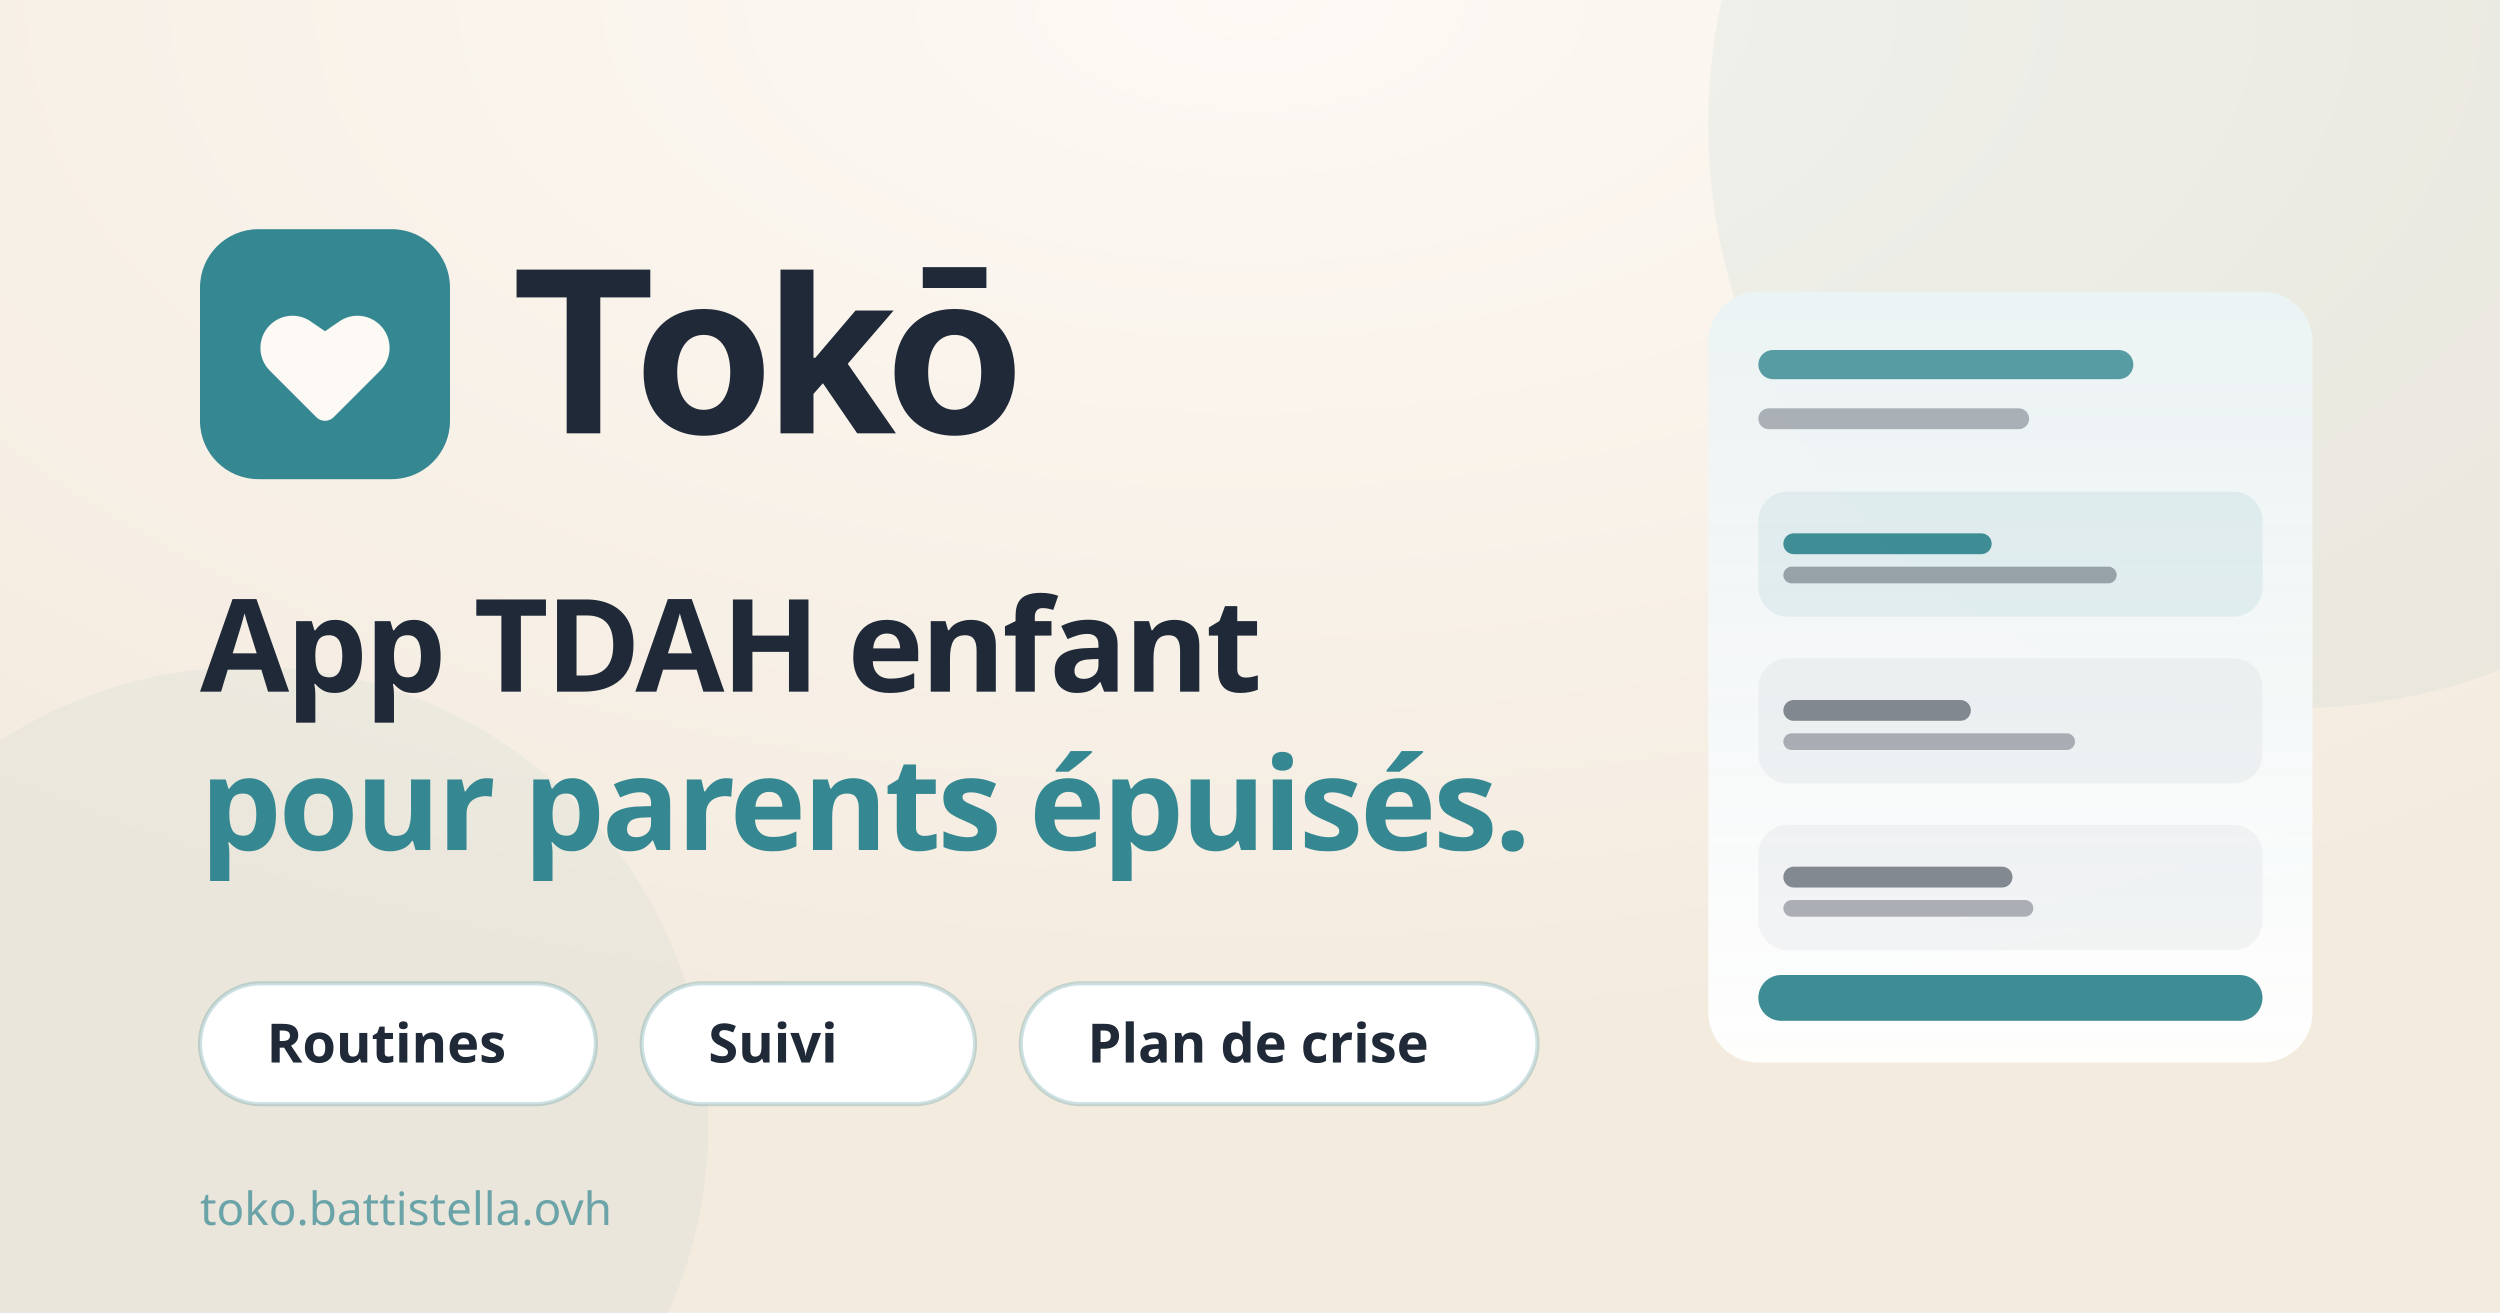
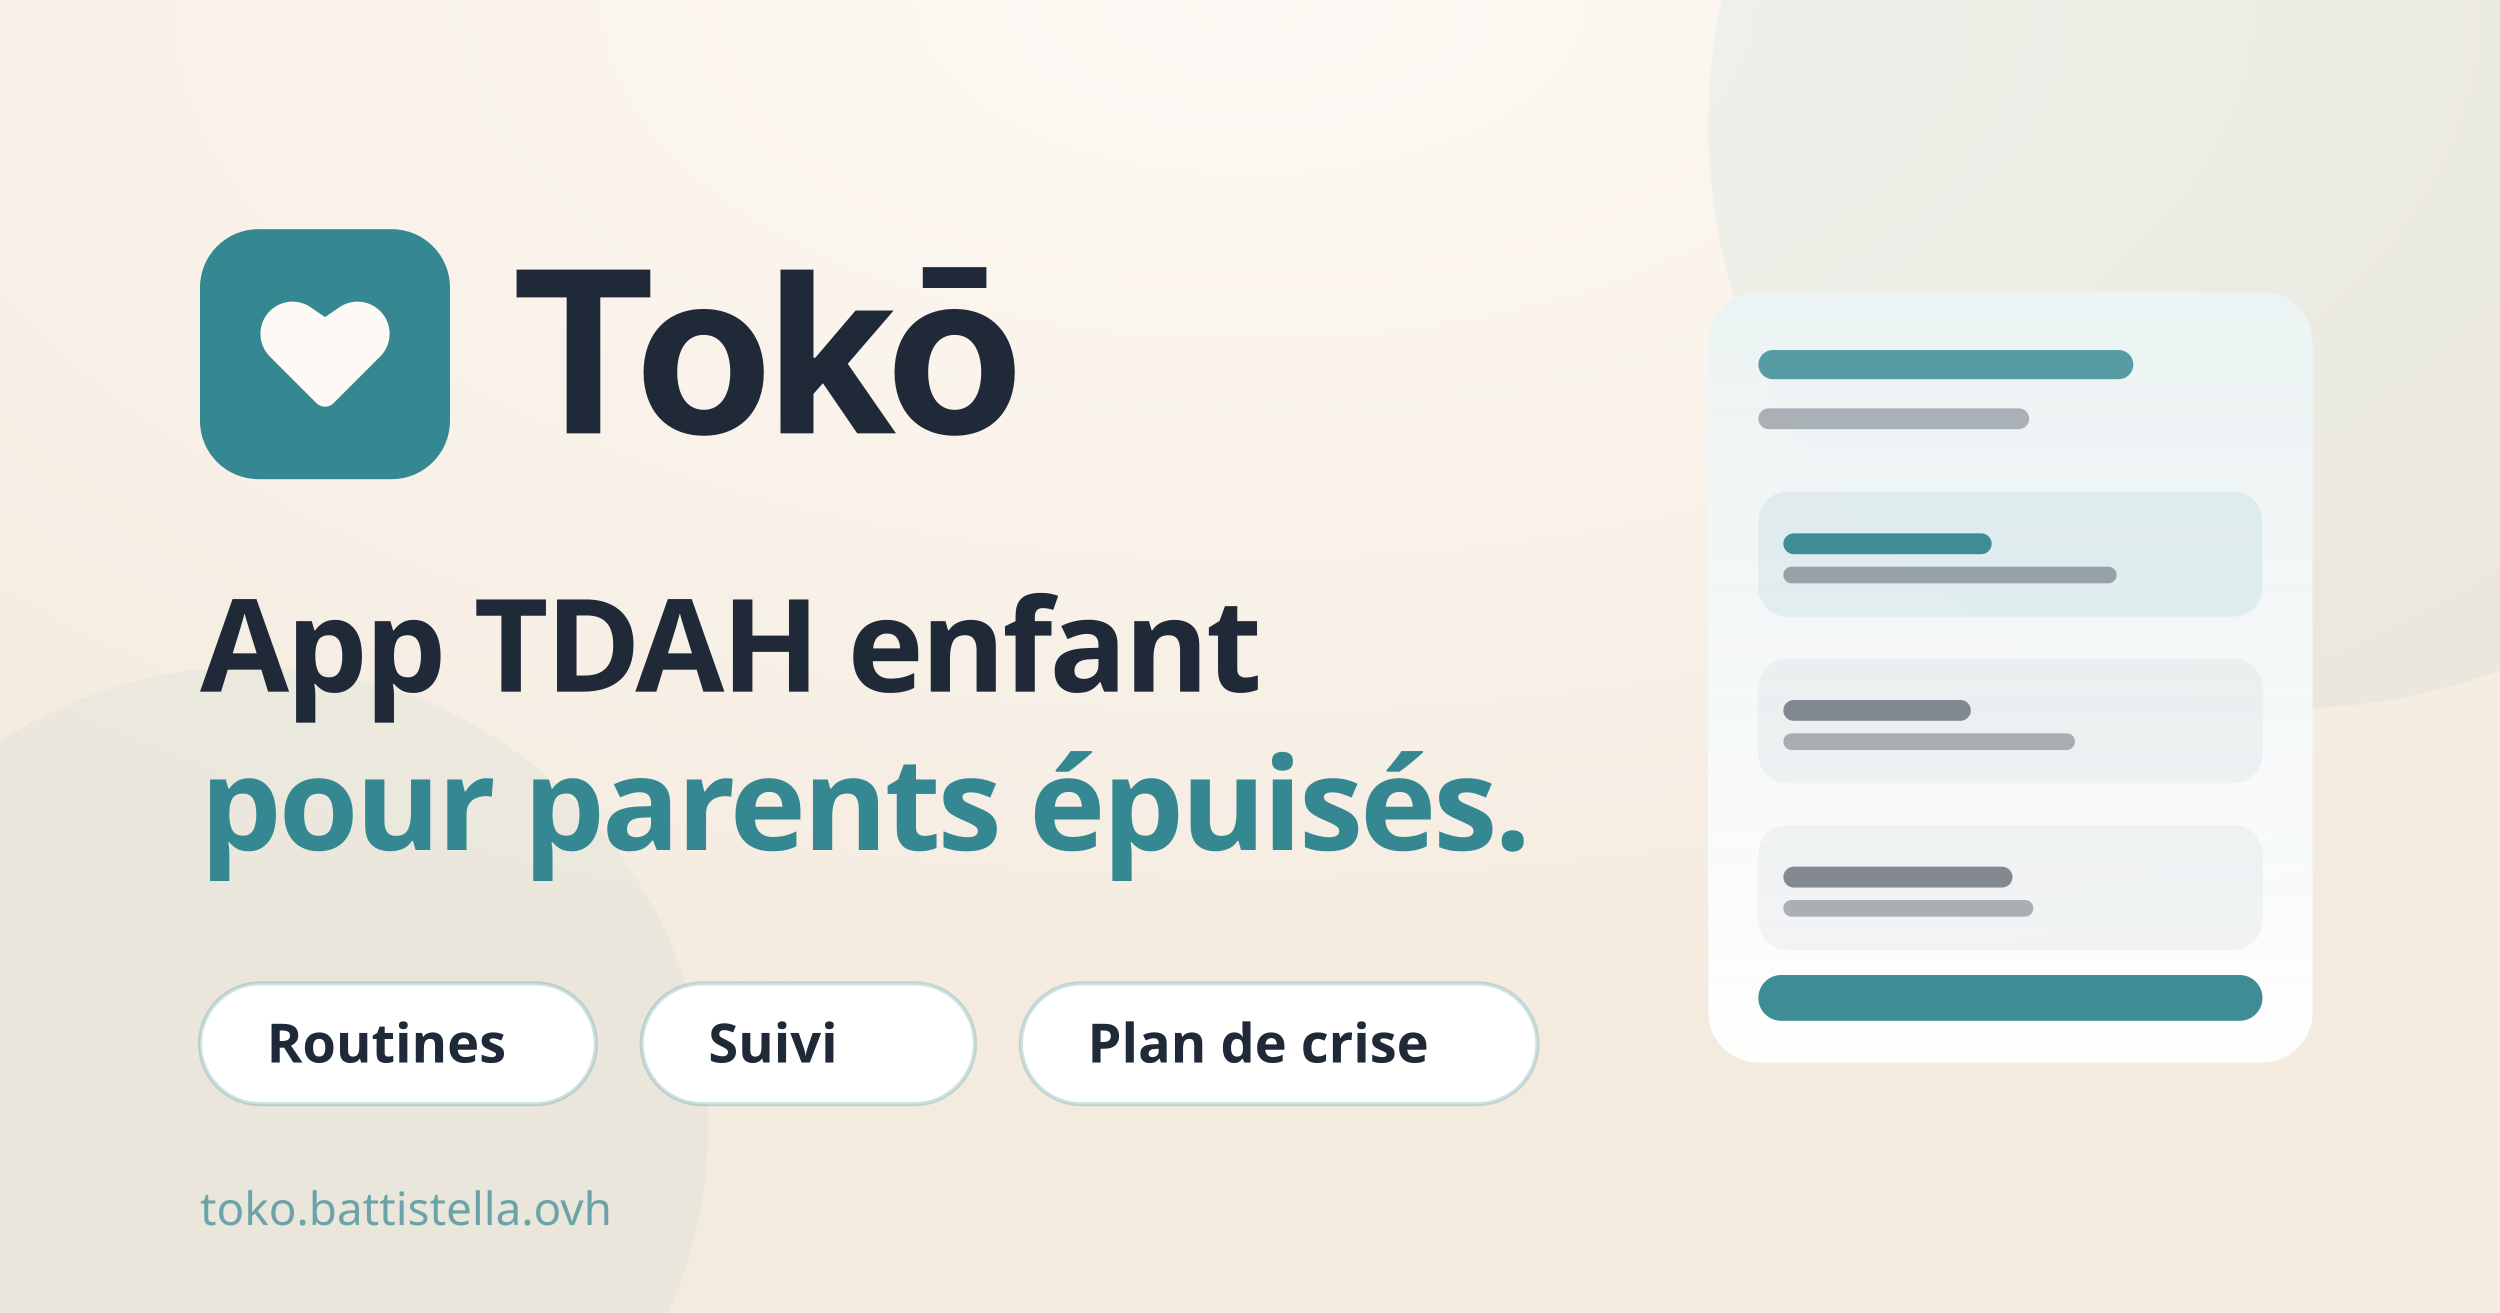
<svg xmlns="http://www.w3.org/2000/svg" viewBox="0 0 1200 630" width="1200" height="630">
  <defs>
    <radialGradient id="bg" cx="50%" cy="0%" r="80%">
      <stop offset="0%" stop-color="#fdf9f4" />
      <stop offset="100%" stop-color="#f4ebdf" />
    </radialGradient>
    <linearGradient id="cardShadow" x1="0" y1="0" x2="0" y2="1">
      <stop offset="0%" stop-color="#358891" stop-opacity="0.10" />
      <stop offset="100%" stop-color="#358891" stop-opacity="0" />
    </linearGradient>
  </defs>
  <rect width="1200" height="630" fill="url(#bg)" />
  <circle cx="1100" cy="60" r="280" fill="#358891" opacity="0.06" />
  <circle cx="120" cy="540" r="220" fill="#358891" opacity="0.05" />
  <g transform="translate(96, 110)">
    <rect width="120" height="120" rx="28" fill="#358891" />
-     <path d="M60 92c-1.5 0-3-0.6-4.1-1.7L33.5 67.9c-6-6-6-15.8 0-21.8 5.3-5.3 13.5-6 19.5-1.9l7 4.8 7-4.8c6-4.1 14.2-3.4 19.5 1.9 6 6 6 15.8 0 21.8L64.1 90.3C63 91.4 61.5 92 60 92z" fill="#fdf9f4" />
+     <path transform="translate(0, -6.78)" d="M60 92c-1.5 0-3-0.6-4.1-1.7L33.5 67.9c-6-6-6-15.8 0-21.8 5.3-5.3 13.5-6 19.5-1.9l7 4.8 7-4.8c6-4.1 14.2-3.4 19.5 1.9 6 6 6 15.8 0 21.8L64.1 90.3C63 91.4 61.5 92 60 92z" fill="#fdf9f4" />
  </g>
  <text x="244" y="208" font-family="'Plus Jakarta Sans', system-ui, -apple-system, 'Segoe UI', sans-serif" font-weight="700" font-size="108" fill="#1f2937" letter-spacing="-3">Tokō</text>
  <text x="96" y="332" font-family="'Plus Jakarta Sans', system-ui, sans-serif" font-weight="700" font-size="62" fill="#1f2937" letter-spacing="-1.5">App TDAH enfant</text>
  <text x="96" y="408" font-family="'Plus Jakarta Sans', system-ui, sans-serif" font-weight="700" font-size="62" fill="#358891" letter-spacing="-1.5">pour parents épuisés.</text>
  <g font-family="'Plus Jakarta Sans', system-ui, sans-serif" font-weight="600" font-size="26" fill="#1f2937">
    <g transform="translate(96, 472)">
      <rect width="190" height="58" rx="29" fill="#ffffff" stroke="#358891" stroke-opacity="0.25" stroke-width="2" />
      <text x="32" y="38">Routines</text>
    </g>
    <g transform="translate(308, 472)">
      <rect width="160" height="58" rx="29" fill="#ffffff" stroke="#358891" stroke-opacity="0.25" stroke-width="2" />
      <text x="32" y="38">Suivi</text>
    </g>
    <g transform="translate(490, 472)">
      <rect width="248" height="58" rx="29" fill="#ffffff" stroke="#358891" stroke-opacity="0.25" stroke-width="2" />
      <text x="32" y="38">Plan de crise</text>
    </g>
  </g>
  <text x="96" y="588" font-family="'Plus Jakarta Sans', system-ui, sans-serif" font-weight="500" font-size="22" fill="#358891" opacity="0.7">toko.battistella.ovh</text>
  <g transform="translate(820, 140)" opacity="0.95">
    <rect width="290" height="370" rx="24" fill="#ffffff" />
    <rect width="290" height="370" rx="24" fill="url(#cardShadow)" />
    <rect x="24" y="28" width="180" height="14" rx="7" fill="#358891" opacity="0.85" />
    <rect x="24" y="56" width="130" height="10" rx="5" fill="#1f2937" opacity="0.35" />
    <rect x="24" y="96" width="242" height="60" rx="14" fill="#358891" opacity="0.10" />
    <rect x="36" y="116" width="100" height="10" rx="5" fill="#358891" />
    <rect x="36" y="132" width="160" height="8" rx="4" fill="#1f2937" opacity="0.4" />
    <rect x="24" y="176" width="242" height="60" rx="14" fill="#1f2937" opacity="0.05" />
    <rect x="36" y="196" width="90" height="10" rx="5" fill="#1f2937" opacity="0.55" />
    <rect x="36" y="212" width="140" height="8" rx="4" fill="#1f2937" opacity="0.35" />
    <rect x="24" y="256" width="242" height="60" rx="14" fill="#1f2937" opacity="0.05" />
    <rect x="36" y="276" width="110" height="10" rx="5" fill="#1f2937" opacity="0.55" />
    <rect x="36" y="292" width="120" height="8" rx="4" fill="#1f2937" opacity="0.35" />
    <rect x="24" y="328" width="242" height="22" rx="11" fill="#358891" />
  </g>
</svg>
